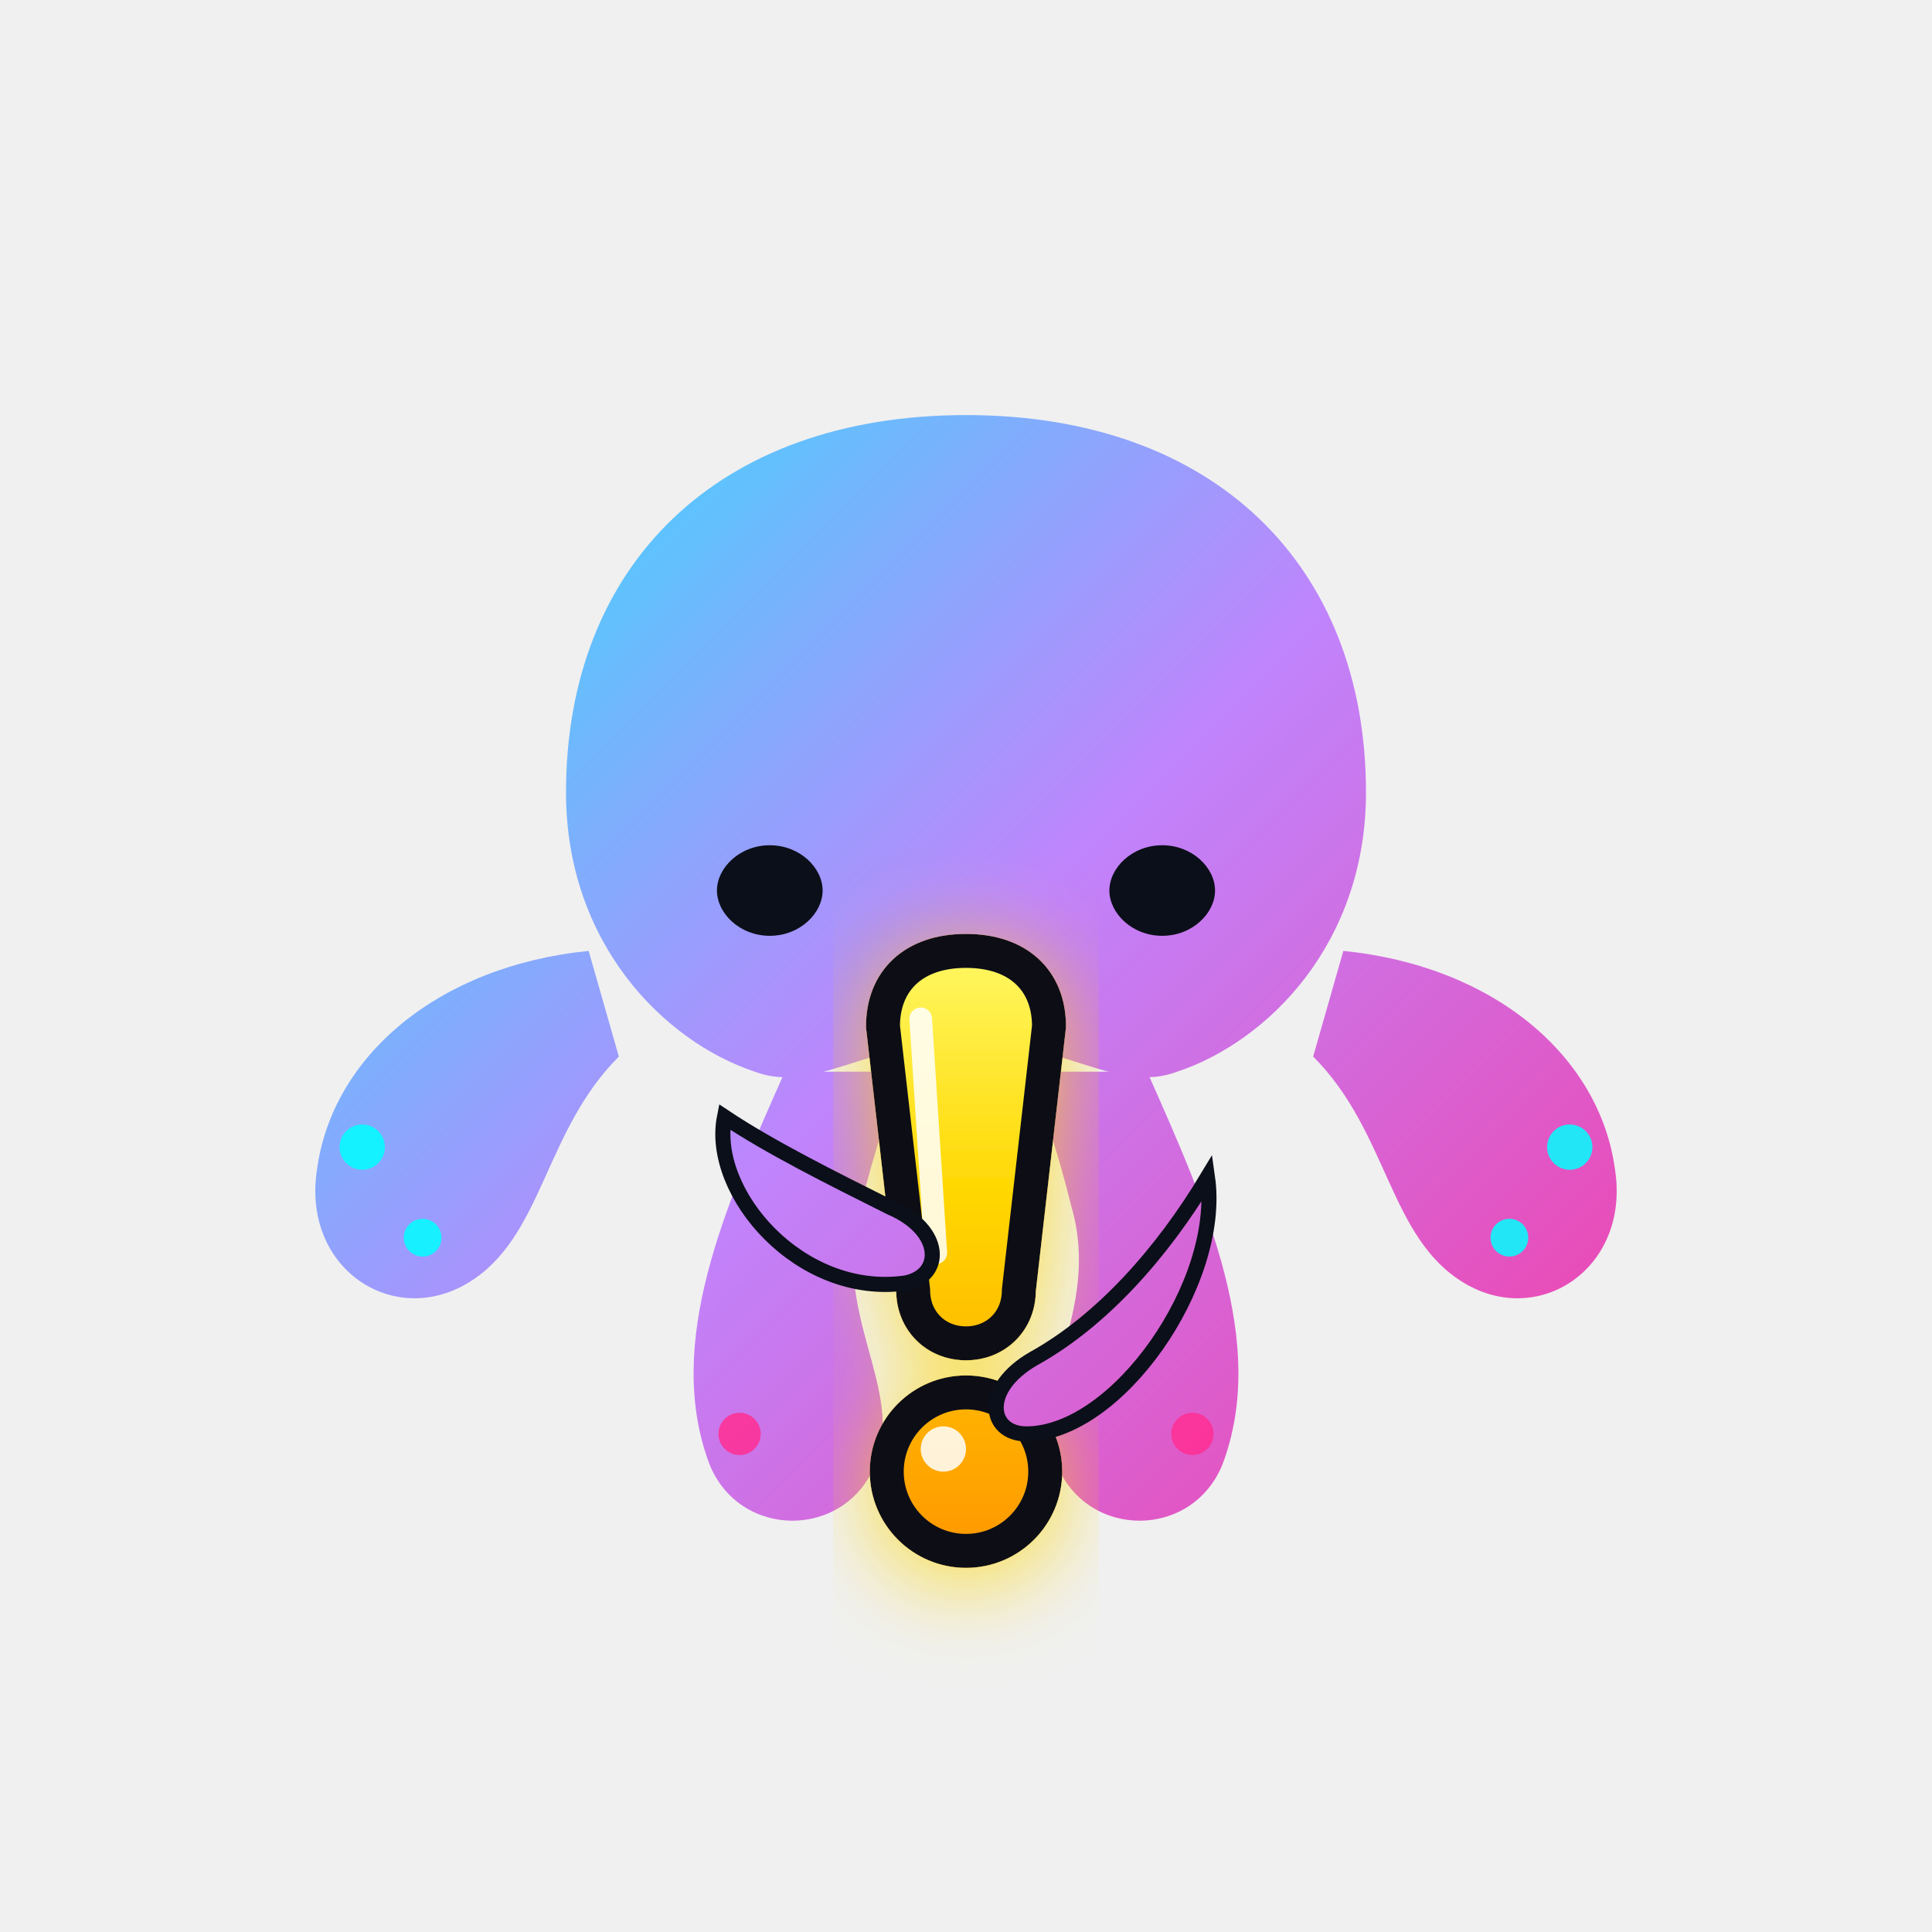
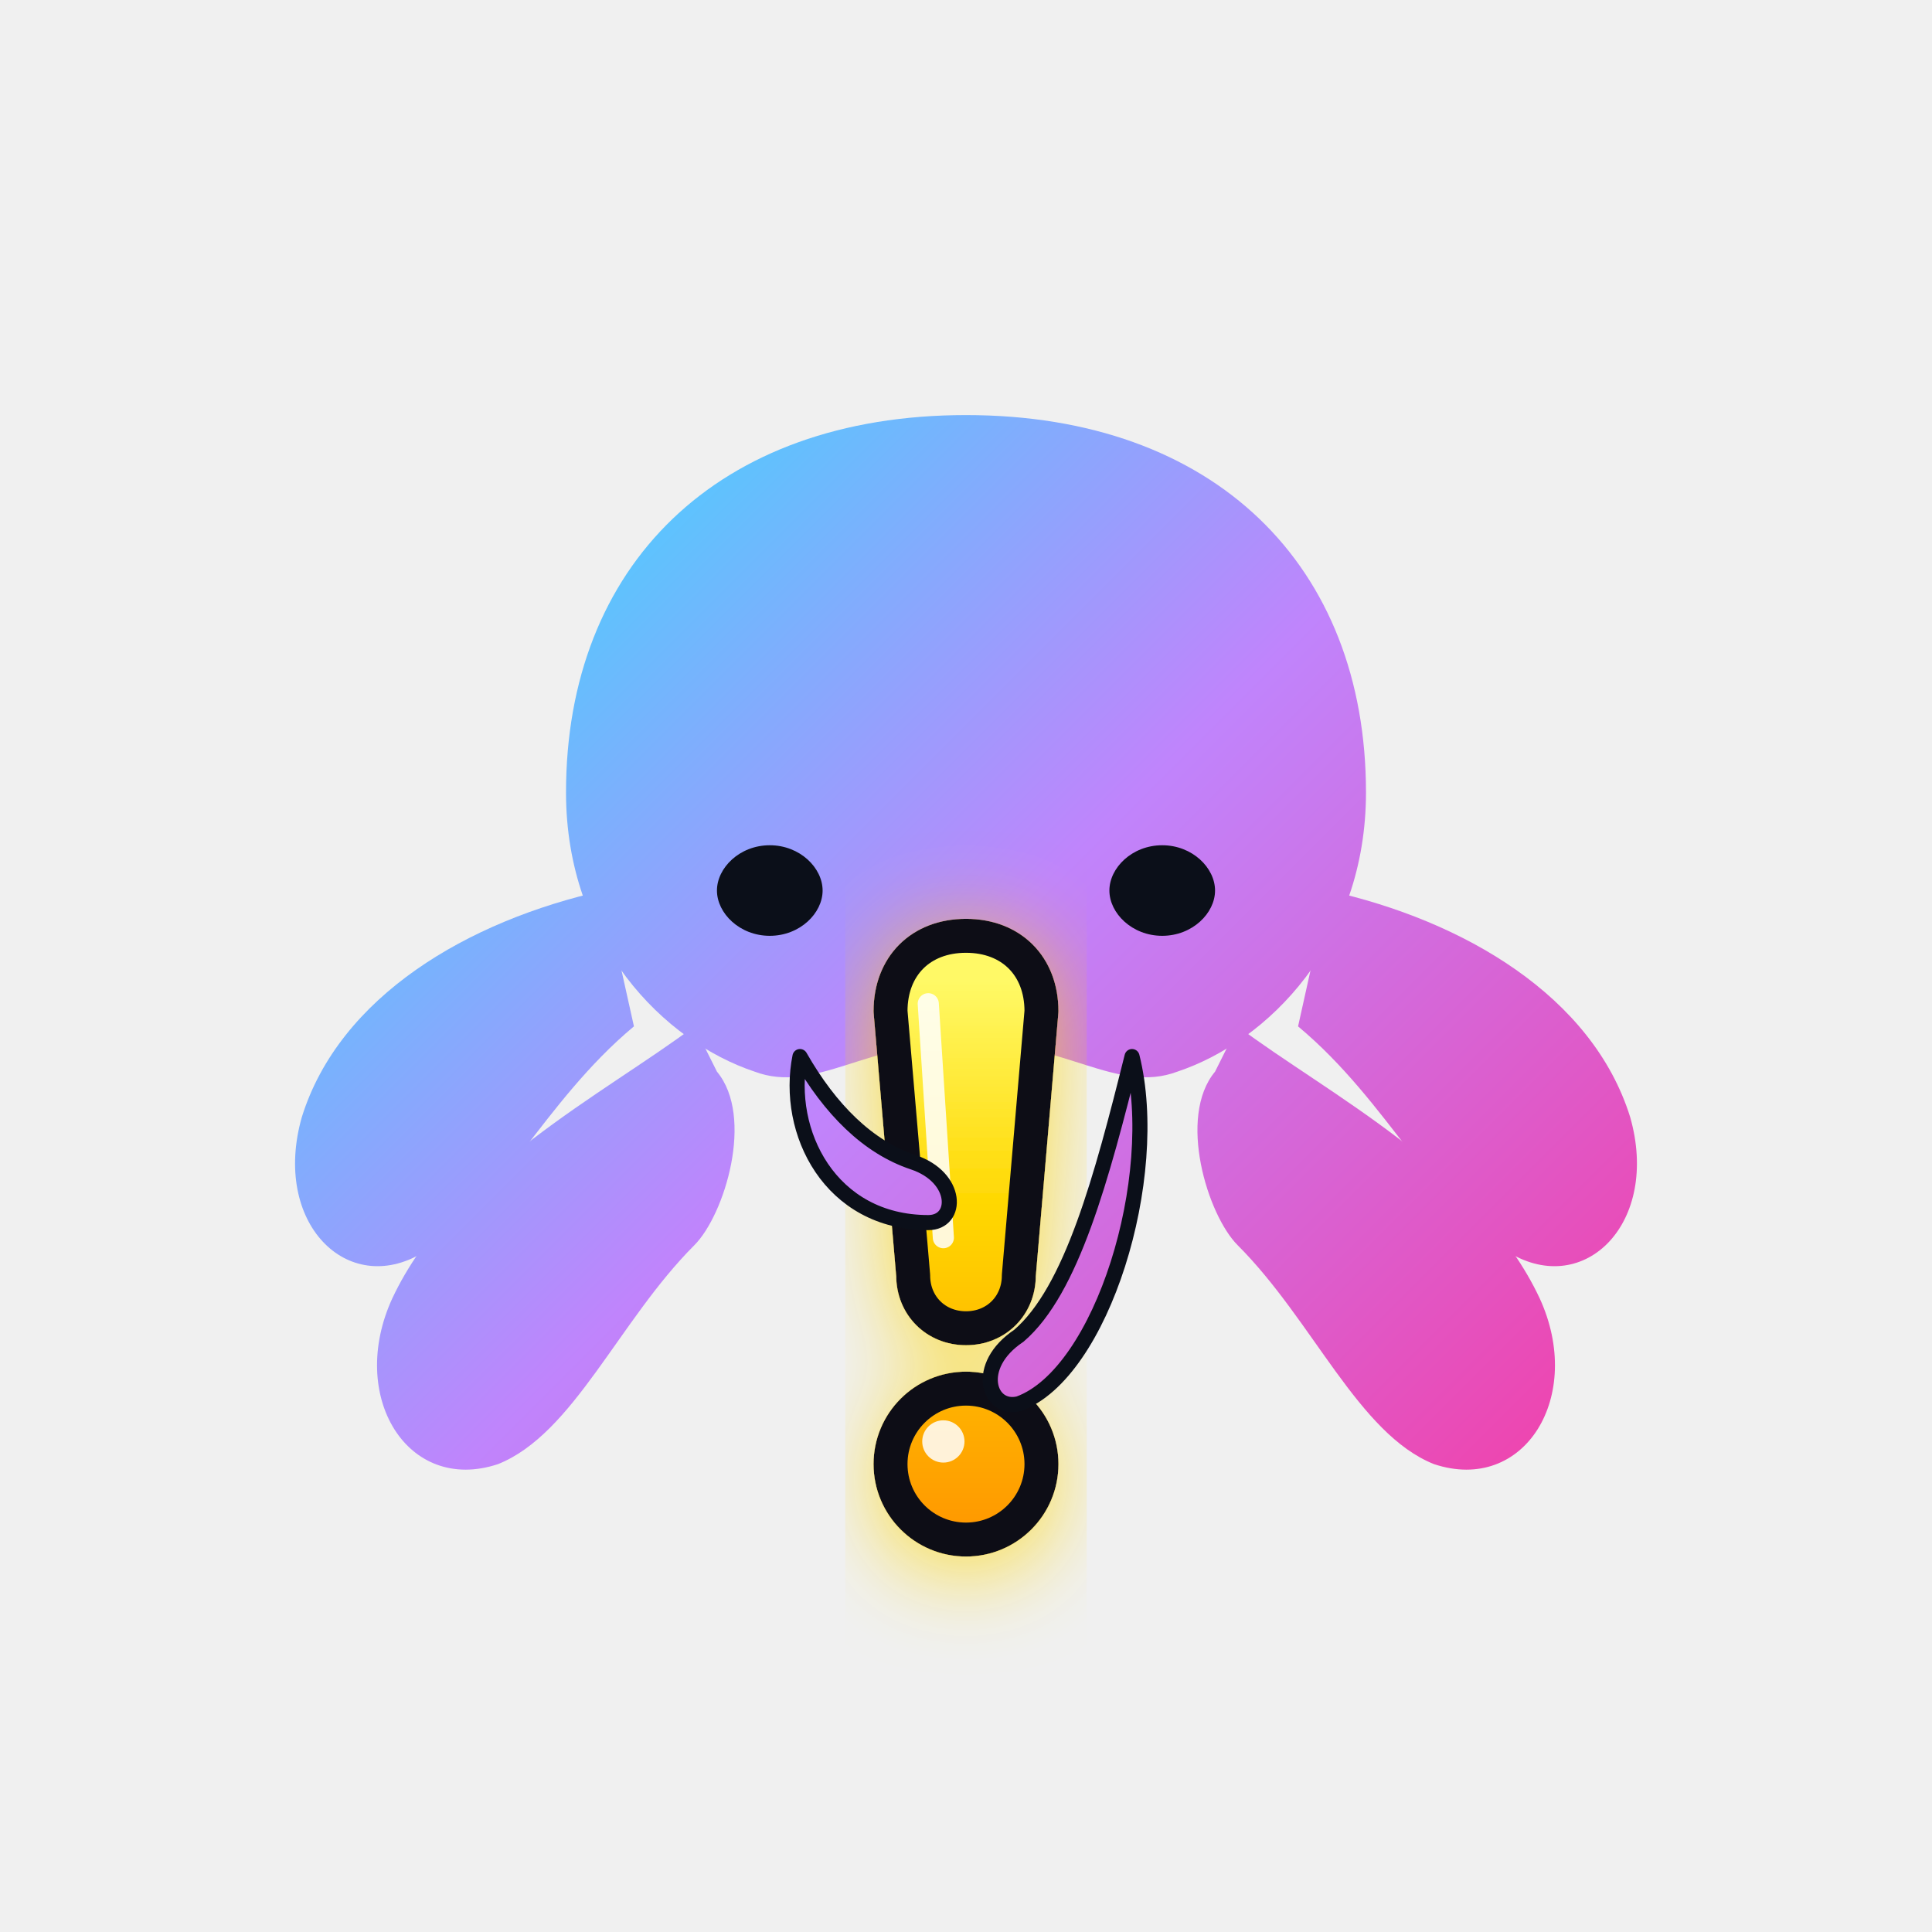
<svg xmlns="http://www.w3.org/2000/svg" width="256" height="256" viewBox="0 0 256 256" fill="none">
  <defs>
    <linearGradient id="octoGradient" x1="32" y1="32" x2="224" y2="224" gradientUnits="userSpaceOnUse">
      <stop offset="0%" stop-color="#00FFFF" />
      <stop offset="50%" stop-color="#C084FC" />
      <stop offset="100%" stop-color="#FF2E93" />
    </linearGradient>
-     <linearGradient id="warnYellow3D" x1="128" y1="125" x2="128" y2="208" gradientUnits="userSpaceOnUse">
+     <linearGradient id="warnYellow3D" x1="128" y1="130" x2="128" y2="205" gradientUnits="userSpaceOnUse">
      <stop offset="0%" stop-color="#FFF966" />
      <stop offset="40%" stop-color="#FFD700" />
      <stop offset="100%" stop-color="#FF9500" />
    </linearGradient>
    <filter id="warnGlow" x="-30%" y="-30%" width="160%" height="160%">
      <feDropShadow dx="0" dy="2" stdDeviation="6" flood-color="#FFD700" flood-opacity="0.75" />
    </filter>
  </defs>
  <g fill="url(#octoGradient)">
    <path d="M128 55 C95 55 75 75 75 105 C75 125 88 138 100 142 C108 145 115 138 128 138 C141 138 148 145 156 142 C168 138 181 125 181 105 C181 75 161 55 128 55 Z" />
    <path d="M102 112 C98 112 95 115 95 118 C95 121 98 124 102 124 C106 124 109 121 109 118 C109 115 106 112 102 112 Z" fill="#0B0F19" />
    <path d="M154 112 C150 112 147 115 147 118 C147 121 150 124 154 124 C158 124 161 121 161 118 C161 115 158 112 154 112 Z" fill="#0B0F19" />
-     <path d="M78 126 C58 128 44 140 42 155 C40 168 52 176 62 170 C72 164 72 150 82 140 Z" />
-     <path d="M178 126 C198 128 212 140 214 155 C216 168 204 176 194 170 C184 164 184 150 174 140 Z" />
-     <path d="M104 142 C96 160 88 178 94 194 C98 204 112 204 116 194 C120 184 110 174 114 160 C116 152 118 146 120 142 Z" />
-     <path d="M152 142 C160 160 168 178 162 194 C158 204 144 204 140 194 C136 184 146 174 142 160 C140 152 138 146 136 142 Z" />
-   </g>
-   <g fill="#00FFFF" opacity="0.85">
-     <circle cx="48" cy="152" r="3" />
-     <circle cx="56" cy="164" r="2.5" />
-     <circle cx="208" cy="152" r="3" />
-     <circle cx="200" cy="164" r="2.5" />
-     <circle cx="98" cy="190" r="2.8" fill="#FF2E93" />
-     <circle cx="158" cy="190" r="2.8" fill="#FF2E93" />
+     <path d="M92 136 C80 145 60 155 52 172 C46 185 54 198 66 194 C76 190 82 175 92 165 C96 161 100 148 95 142 Z" />
+     <path d="M80 118 C62 122 45 132 40 148 C36 162 46 172 56 166 C66 160 72 146 84 136 Z" />
+     <path d="M164 136 C176 145 196 155 204 172 C210 185 202 198 190 194 C180 190 174 175 164 165 C160 161 156 148 161 142 Z" />
+     <path d="M176 118 C194 122 211 132 216 148 C220 162 210 172 200 166 C190 160 184 146 172 136 Z" />
  </g>
  <g filter="url(#warnGlow)">
-     <path d="M117 136 C117 130 121 126 128 126 C135 126 139 130 139 136 L135 171 C135 175 132 178 128 178 C124 178 121 175 121 171 L117 136 Z" fill="url(#warnYellow3D)" stroke="#0B0F19" stroke-width="4.5" stroke-linejoin="round" />
-     <circle cx="128" cy="195" r="10.5" fill="url(#warnYellow3D)" stroke="#0B0F19" stroke-width="4.5" />
-     <path d="M122 135 L124 166" stroke="#FFFFFF" stroke-width="3" stroke-linecap="round" opacity="0.85" />
-     <circle cx="125" cy="192" r="3" fill="#FFFFFF" opacity="0.85" />
+     <path d="M118 134 C118 128 122 124 128 124 C134 124 138 128 138 134 L135 169 C135 173 132 176 128 176 C124 176 121 173 121 169 L118 134 Z" fill="url(#warnYellow3D)" stroke="#0B0F19" stroke-width="4.5" stroke-linejoin="round" />
+     <circle cx="128" cy="194" r="10" fill="url(#warnYellow3D)" stroke="#0B0F19" stroke-width="4.5" />
+     <path d="M123 133 L125 164" stroke="#FFFFFF" stroke-width="2.8" stroke-linecap="round" opacity="0.85" />
+     <circle cx="125" cy="191" r="2.8" fill="#FFFFFF" opacity="0.85" />
  </g>
  <g fill="url(#octoGradient)">
-     <path d="M96 148 C94 158 106 172 120 170 C125 169 125 163 118 160 C110 156 102 152 96 148 Z" stroke="#0B0F19" stroke-width="2" />
-     <path d="M160 156 C162 170 148 190 136 190 C131 190 130 184 137 180 C146 175 154 166 160 156 Z" stroke="#0B0F19" stroke-width="2" />
+     <path d="M106 140 C104 150 110 162 123 162 C127 162 127 156 121 154 C115 152 110 147 106 140 Z" stroke="#0B0F19" stroke-width="2" stroke-linejoin="round" />
+     <path d="M150 140 C154 156 146 182 135 186 C131 187 129 181 135 177 C142 171 146 156 150 140 Z" stroke="#0B0F19" stroke-width="2" stroke-linejoin="round" />
  </g>
</svg>
